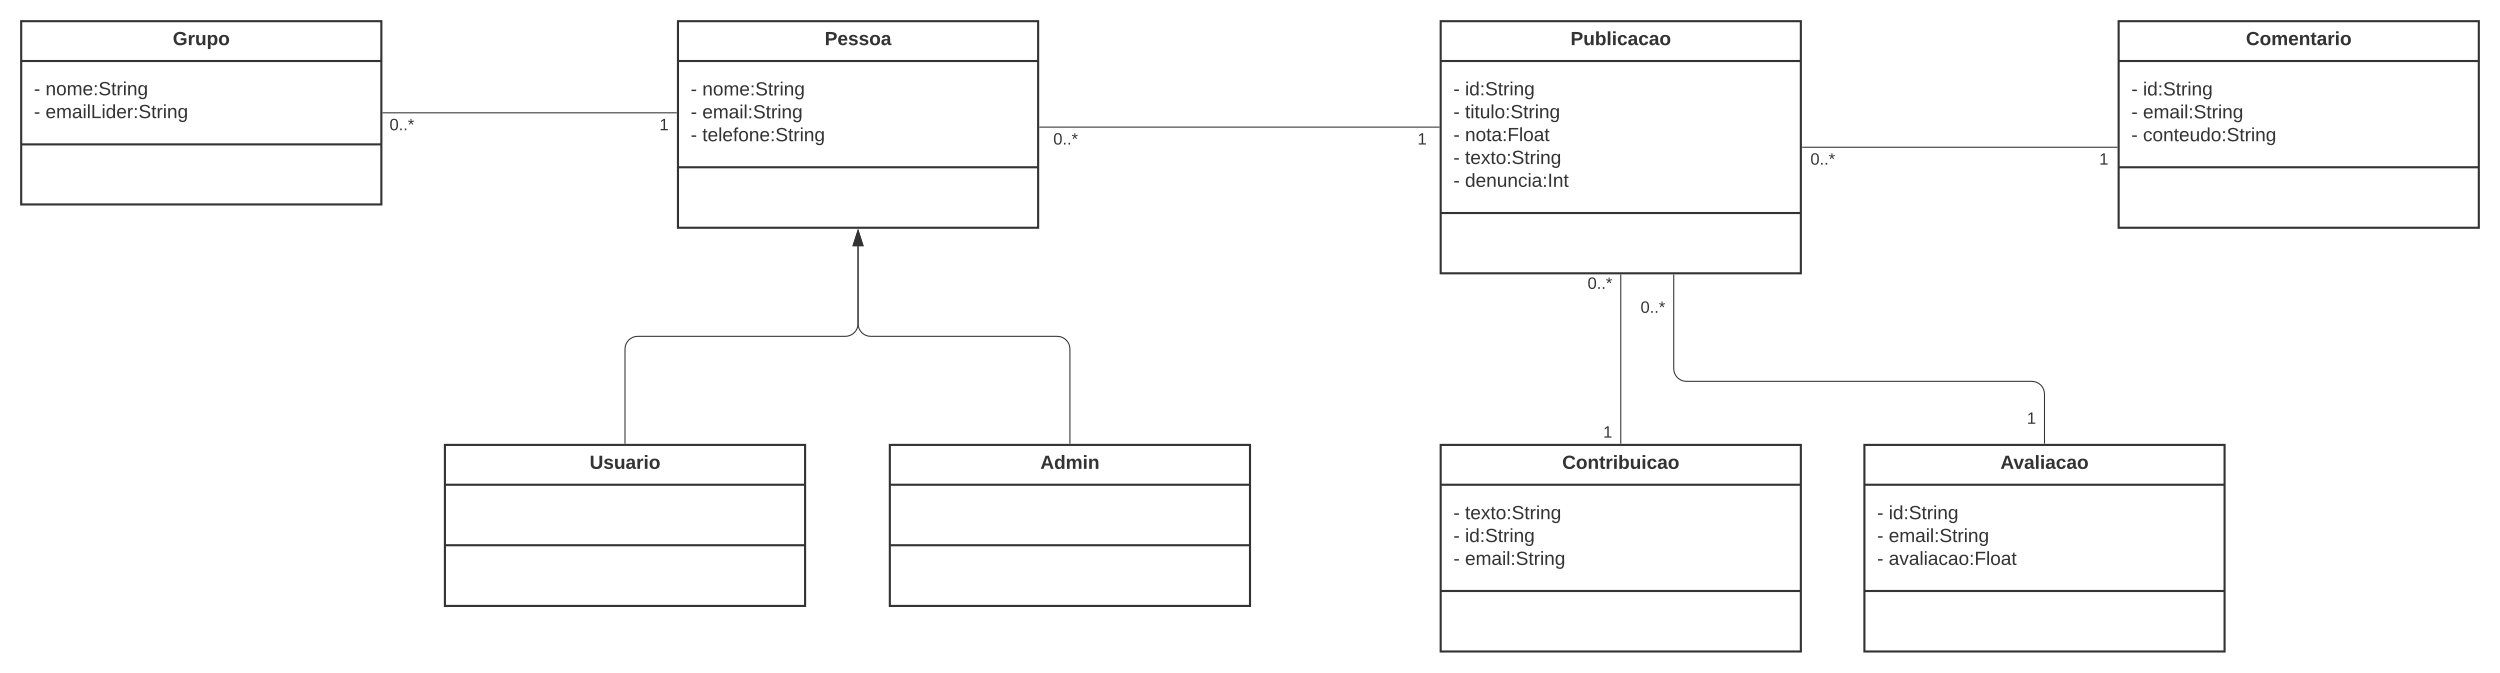
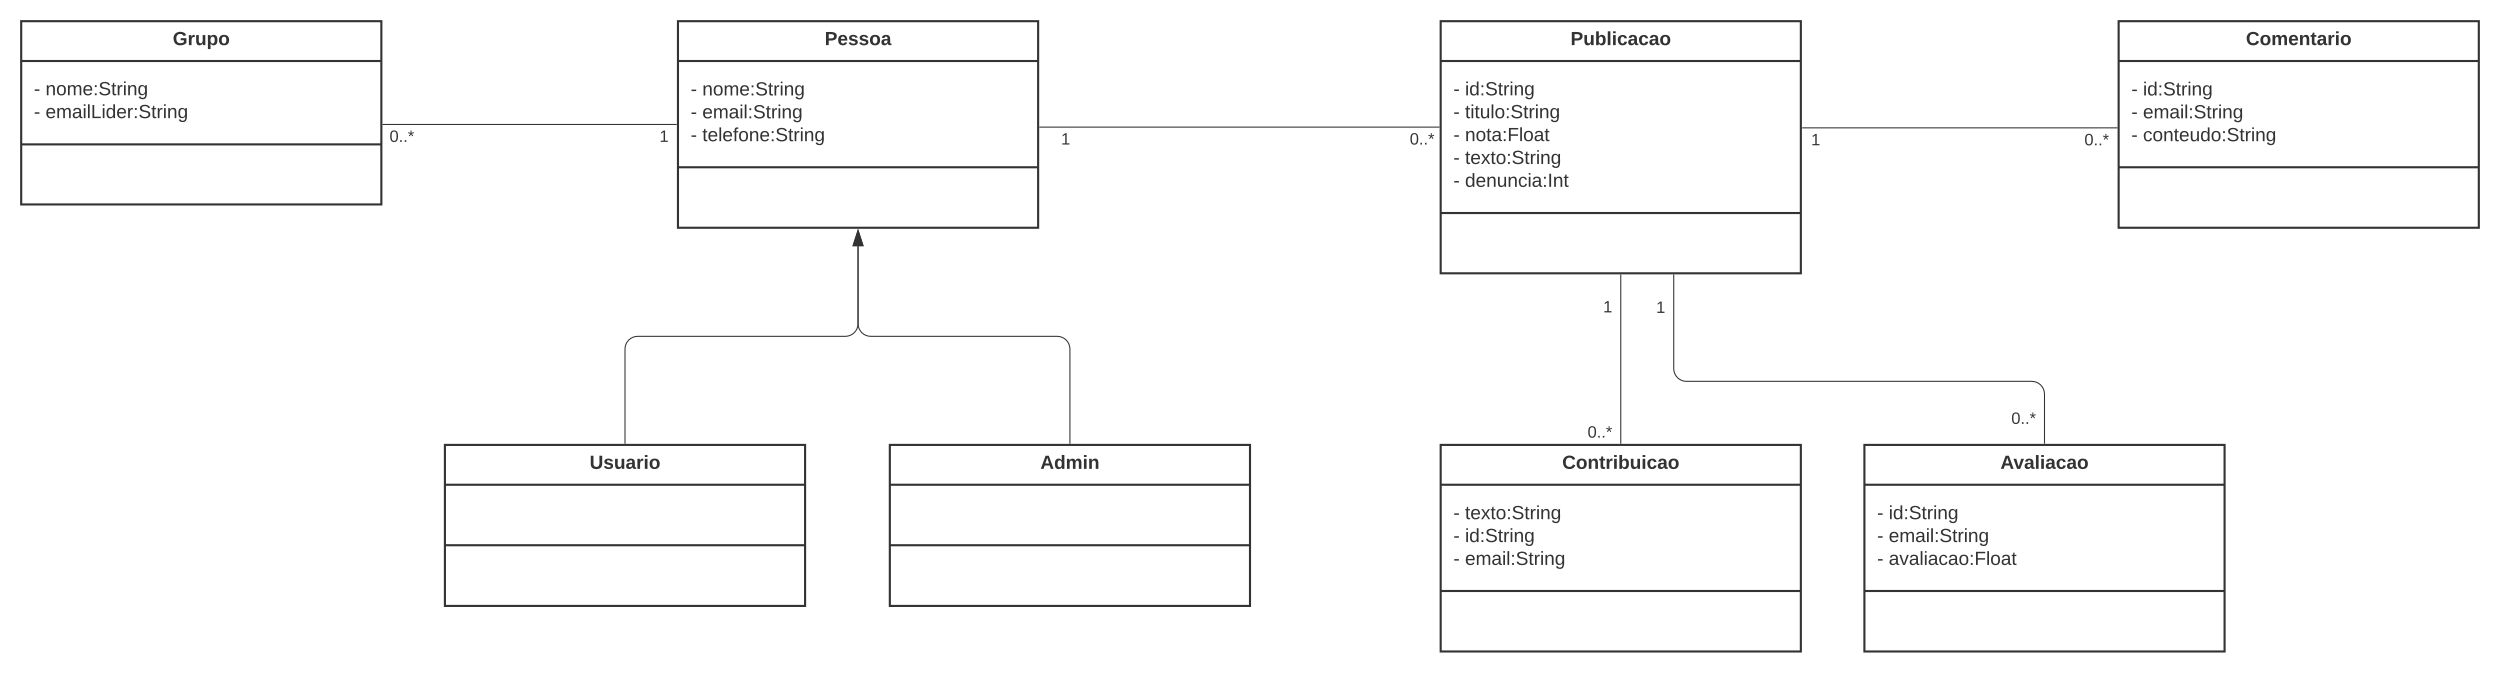
<svg xmlns="http://www.w3.org/2000/svg" xmlns:ns1="lucid" xmlns:xlink="http://www.w3.org/1999/xlink" width="2360" height="635">
  <g transform="translate(-60 -180)" ns1:page-tab-id="HWEp-vi-RSFO">
    <path d="M0 0h2431.53v2019.87H0z" fill="#fff" />
    <path d="M80 200h340v173H80z" stroke="#333" stroke-width="2" fill="#fff" />
    <path d="M80 237.6h340M80 316.3h340" stroke="#333" stroke-width="2" fill="none" />
    <use xlink:href="#a" transform="matrix(1,0,0,1,88,208) translate(135.075 14.6)" />
    <use xlink:href="#b" transform="matrix(1,0,0,1,92,245.6) translate(0 24.3)" />
    <use xlink:href="#c" transform="matrix(1,0,0,1,92,245.6) translate(10.95 24.3)" />
    <use xlink:href="#b" transform="matrix(1,0,0,1,92,245.6) translate(0 45.9)" />
    <use xlink:href="#d" transform="matrix(1,0,0,1,92,245.6) translate(10.95 45.9)" />
    <path d="M700 200h340v195H700z" stroke="#333" stroke-width="2" fill="#fff" />
    <path d="M700 237.6h340M700 337.9h340" stroke="#333" stroke-width="2" fill="none" />
    <use xlink:href="#e" transform="matrix(1,0,0,1,708,208) translate(130.525 14.6)" />
    <use xlink:href="#b" transform="matrix(1,0,0,1,712,245.6) translate(0 24.5)" />
    <use xlink:href="#c" transform="matrix(1,0,0,1,712,245.6) translate(10.95 24.5)" />
    <use xlink:href="#b" transform="matrix(1,0,0,1,712,245.6) translate(0 46.1)" />
    <use xlink:href="#f" transform="matrix(1,0,0,1,712,245.6) translate(10.95 46.1)" />
    <use xlink:href="#b" transform="matrix(1,0,0,1,712,245.6) translate(0 67.7)" />
    <use xlink:href="#g" transform="matrix(1,0,0,1,712,245.6) translate(10.95 67.7)" />
    <path d="M1420 200h340v238h-340z" stroke="#333" stroke-width="2" fill="#fff" />
    <path d="M1420 237.6h340m-340 143.5h340" stroke="#333" stroke-width="2" fill="none" />
    <use xlink:href="#h" transform="matrix(1,0,0,1,1428,208) translate(114.575 14.6)" />
    <use xlink:href="#b" transform="matrix(1,0,0,1,1432,245.6) translate(0 24.4)" />
    <use xlink:href="#i" transform="matrix(1,0,0,1,1432,245.6) translate(10.95 24.4)" />
    <use xlink:href="#b" transform="matrix(1,0,0,1,1432,245.6) translate(0 46)" />
    <use xlink:href="#j" transform="matrix(1,0,0,1,1432,245.6) translate(10.95 46)" />
    <use xlink:href="#b" transform="matrix(1,0,0,1,1432,245.6) translate(0 67.6)" />
    <use xlink:href="#k" transform="matrix(1,0,0,1,1432,245.6) translate(10.95 67.6)" />
    <use xlink:href="#b" transform="matrix(1,0,0,1,1432,245.6) translate(0 89.2)" />
    <use xlink:href="#l" transform="matrix(1,0,0,1,1432,245.6) translate(10.95 89.2)" />
    <use xlink:href="#b" transform="matrix(1,0,0,1,1432,245.6) translate(0 110.8)" />
    <use xlink:href="#m" transform="matrix(1,0,0,1,1432,245.6) translate(10.95 110.8)" />
    <path d="M480 600h340v152H480z" stroke="#333" stroke-width="2" fill="#fff" />
    <path d="M480 637.6h340m-340 57.1h340" stroke="#333" stroke-width="2" fill="none" />
    <use xlink:href="#n" transform="matrix(1,0,0,1,488,608) translate(128.575 14.6)" />
    <path d="M900 600h340v152H900z" stroke="#333" stroke-width="2" fill="#fff" />
    <path d="M900 637.6h340m-340 57.1h340" stroke="#333" stroke-width="2" fill="none" />
    <use xlink:href="#o" transform="matrix(1,0,0,1,908,608) translate(134.075 14.6)" />
    <path d="M650 598.5v-89c0-6.63 5.37-12 12-12h196c6.63 0 12-5.37 12-12v-73.12" stroke="#333" fill="none" />
    <path d="M650.5 599h-1v-.5h1z" fill="#333" />
    <path d="M870 397.62l4.64 14.26h-9.28z" stroke="#333" fill="#333" />
    <path d="M1070 598.5v-89c0-6.63-5.37-12-12-12H882c-6.63 0-12-5.37-12-12v-73.12" stroke="#333" fill="none" />
    <path d="M1070.5 599h-1v-.5h1z" fill="#333" />
    <path d="M870 397.62l4.64 14.26h-9.28z" stroke="#333" fill="#333" />
    <path d="M1420 600h340v195h-340z" stroke="#333" stroke-width="2" fill="#fff" />
    <path d="M1420 637.6h340m-340 100.3h340" stroke="#333" stroke-width="2" fill="none" />
    <use xlink:href="#p" transform="matrix(1,0,0,1,1428,608) translate(106.675 14.6)" />
    <use xlink:href="#b" transform="matrix(1,0,0,1,1432,645.6) translate(0 24.5)" />
    <use xlink:href="#l" transform="matrix(1,0,0,1,1432,645.6) translate(10.95 24.5)" />
    <use xlink:href="#b" transform="matrix(1,0,0,1,1432,645.6) translate(0 46.1)" />
    <use xlink:href="#i" transform="matrix(1,0,0,1,1432,645.6) translate(10.95 46.1)" />
    <use xlink:href="#b" transform="matrix(1,0,0,1,1432,645.6) translate(0 67.7)" />
    <use xlink:href="#q" transform="matrix(1,0,0,1,1432,645.6) translate(10.95 67.7)" />
    <path d="M1590 439.5v159" stroke="#333" fill="none" />
    <path d="M1590.5 439.5h-1v-.5h1zM1590.5 599h-1v-.5h1z" fill="#333" />
-     <use xlink:href="#r" transform="matrix(1,0,0,1,1558.667,440.2358) translate(0 12.44444)" />
-     <use xlink:href="#s" transform="matrix(1,0,0,1,1573.358,580.6748) translate(0 12.44444)" />
-     <path d="M421.5 286.5h277" stroke="#333" fill="none" />
-     <path d="M421.5 287h-.5v-1h.5zM699 287h-.5v-1h.5z" fill="#333" />
-     <use xlink:href="#r" transform="matrix(1,0,0,1,427.6972,290.5) translate(0 12.44444)" />
-     <use xlink:href="#s" transform="matrix(1,0,0,1,682.5306,290.5) translate(0 12.44444)" />
+     <use xlink:href="#r" transform="matrix(1,0,0,1,1558.667,580.6748) translate(0 12.44444)" />
+     <use xlink:href="#s" transform="matrix(1,0,0,1,1573.358,462.4474) translate(0 12.44444)" />
+     <path d="M421.5 297.5h277" stroke="#333" fill="none" />
+     <path d="M421.5 298h-.5v-1h.5zM699 298h-.5v-1h.5z" fill="#333" />
+     <use xlink:href="#r" transform="matrix(1,0,0,1,427.6972,301.5) translate(0 12.44444)" />
+     <use xlink:href="#s" transform="matrix(1,0,0,1,682.5306,301.5) translate(0 12.44444)" />
    <path d="M2060 200h340v195h-340z" stroke="#333" stroke-width="2" fill="#fff" />
    <path d="M2060 237.6h340m-340 100.3h340" stroke="#333" stroke-width="2" fill="none" />
    <g>
      <use xlink:href="#t" transform="matrix(1,0,0,1,2068,208) translate(112.125 14.6)" />
    </g>
    <g>
      <use xlink:href="#b" transform="matrix(1,0,0,1,2072,245.6) translate(0 24.5)" />
      <use xlink:href="#i" transform="matrix(1,0,0,1,2072,245.6) translate(10.95 24.5)" />
      <use xlink:href="#b" transform="matrix(1,0,0,1,2072,245.6) translate(0 46.1)" />
      <use xlink:href="#f" transform="matrix(1,0,0,1,2072,245.6) translate(10.95 46.1)" />
      <use xlink:href="#b" transform="matrix(1,0,0,1,2072,245.6) translate(0 67.7)" />
      <use xlink:href="#u" transform="matrix(1,0,0,1,2072,245.6) translate(10.95 67.7)" />
    </g>
    <path d="M1820 600h340v195h-340z" stroke="#333" stroke-width="2" fill="#fff" />
    <path d="M1820 637.6h340m-340 100.3h340" stroke="#333" stroke-width="2" fill="none" />
    <g>
      <use xlink:href="#v" transform="matrix(1,0,0,1,1828,608) translate(120.375 14.6)" />
    </g>
    <g>
      <use xlink:href="#b" transform="matrix(1,0,0,1,1832,645.6) translate(0 24.5)" />
      <use xlink:href="#i" transform="matrix(1,0,0,1,1832,645.6) translate(10.95 24.5)" />
      <use xlink:href="#b" transform="matrix(1,0,0,1,1832,645.6) translate(0 46.1)" />
      <use xlink:href="#f" transform="matrix(1,0,0,1,1832,645.6) translate(10.95 46.1)" />
      <use xlink:href="#b" transform="matrix(1,0,0,1,1832,645.6) translate(0 67.7)" />
      <use xlink:href="#w" transform="matrix(1,0,0,1,1832,645.6) translate(10.95 67.7)" />
    </g>
    <path d="M1640 439.5V528c0 6.63 5.37 12 12 12h326c6.63 0 12 5.37 12 12v46.5" stroke="#333" fill="none" />
    <path d="M1640.5 439.5h-1v-.5h1zM1990.5 599h-1v-.5h1z" fill="#333" />
    <g>
-       <use xlink:href="#r" transform="matrix(1,0,0,1,1608.667,462.8598) translate(0 12.44444)" />
-     </g>
-     <g>
-       <use xlink:href="#s" transform="matrix(1,0,0,1,1973.358,567.6428) translate(0 12.44444)" />
-     </g>
-     <path d="M1761.5 319h297" stroke="#333" fill="none" />
-     <path d="M1761.5 319.5h-.5v-1h.5zM2059 319.5h-.5v-1h.5z" fill="#333" />
-     <g>
-       <use xlink:href="#r" transform="matrix(1,0,0,1,1769.018,323) translate(0 12.44444)" />
-     </g>
-     <g>
-       <use xlink:href="#s" transform="matrix(1,0,0,1,2041.657,323) translate(0 12.44444)" />
+       <use xlink:href="#s" transform="matrix(1,0,0,1,1623.358,462.9586) translate(0 12.44444)" />
+     </g>
+     <g>
+       <use xlink:href="#r" transform="matrix(1,0,0,1,1958.667,567.7081) translate(0 12.44444)" />
+     </g>
+     <path d="M1761.5 300.7h297" stroke="#333" fill="none" />
+     <path d="M1761.5 301.2h-.5v-1h.5zM2059 301.2h-.5v-1h.5z" fill="#333" />
+     <g>
+       <use xlink:href="#r" transform="matrix(1,0,0,1,2027.648,304.7139) translate(0 12.44444)" />
+     </g>
+     <g>
+       <use xlink:href="#s" transform="matrix(1,0,0,1,1769.701,304.7139) translate(0 12.44444)" />
    </g>
    <path d="M1041.5 300h377" stroke="#333" fill="none" />
    <path d="M1041.5 300.5h-.5v-1h.5zM1419 300.5h-.5v-1h.5z" fill="#333" />
    <g>
-       <use xlink:href="#r" transform="matrix(1,0,0,1,1054.303,304) translate(0 12.44444)" />
-     </g>
-     <g>
-       <use xlink:href="#s" transform="matrix(1,0,0,1,1398.161,304) translate(0 12.44444)" />
+       <use xlink:href="#s" transform="matrix(1,0,0,1,1061.649,304) translate(0 12.44444)" />
+     </g>
+     <g>
+       <use xlink:href="#r" transform="matrix(1,0,0,1,1390.815,304) translate(0 12.44444)" />
    </g>
    <defs>
      <path fill="#333" d="M67-125c0 54 23 88 75 88 28 0 53-7 68-21v-34h-60v-39h108v91C232-14 192 4 140 4 58 4 20-42 15-125 8-236 126-280 215-234c19 10 29 26 37 47l-47 15c-11-23-29-39-63-39-53 1-75 33-75 86" id="x" />
      <path fill="#333" d="M135-150c-39-12-60 13-60 57V0H25l-1-190h47c2 13-1 29 3 40 6-28 27-53 61-41v41" id="y" />
      <path fill="#333" d="M85 4C-2 5 27-109 22-190h50c7 57-23 150 33 157 60-5 35-97 40-157h50l1 190h-47c-2-12 1-28-3-38-12 25-28 42-61 42" id="z" />
      <path fill="#333" d="M135-194c53 0 70 44 70 98 0 56-19 98-73 100-31 1-45-17-59-34 3 33 2 69 2 105H25l-1-265h48c2 10 0 23 3 31 11-24 29-35 60-35zM114-30c33 0 39-31 40-66 0-38-9-64-40-64-56 0-55 130 0 130" id="A" />
      <path fill="#333" d="M110-194c64 0 96 36 96 99 0 64-35 99-97 99-61 0-95-36-95-99 0-62 34-99 96-99zm-1 164c35 0 45-28 45-65 0-40-10-65-43-65-34 0-45 26-45 65 0 36 10 65 43 65" id="B" />
      <g id="a">
        <use transform="matrix(0.05,0,0,0.05,0,0)" xlink:href="#x" />
        <use transform="matrix(0.05,0,0,0.05,14,0)" xlink:href="#y" />
        <use transform="matrix(0.05,0,0,0.05,21,0)" xlink:href="#z" />
        <use transform="matrix(0.05,0,0,0.05,31.95,0)" xlink:href="#A" />
        <use transform="matrix(0.05,0,0,0.05,42.9,0)" xlink:href="#B" />
      </g>
      <path fill="#333" d="M16-82v-28h88v28H16" id="C" />
      <use transform="matrix(0.05,0,0,0.05,0,0)" xlink:href="#C" id="b" />
      <path fill="#333" d="M117-194c89-4 53 116 60 194h-32v-121c0-31-8-49-39-48C34-167 62-67 57 0H25l-1-190h30c1 10-1 24 2 32 11-22 29-35 61-36" id="D" />
      <path fill="#333" d="M100-194c62-1 85 37 85 99 1 63-27 99-86 99S16-35 15-95c0-66 28-99 85-99zM99-20c44 1 53-31 53-75 0-43-8-75-51-75s-53 32-53 75 10 74 51 75" id="E" />
      <path fill="#333" d="M210-169c-67 3-38 105-44 169h-31v-121c0-29-5-50-35-48C34-165 62-65 56 0H25l-1-190h30c1 10-1 24 2 32 10-44 99-50 107 0 11-21 27-35 58-36 85-2 47 119 55 194h-31v-121c0-29-5-49-35-48" id="F" />
      <path fill="#333" d="M100-194c63 0 86 42 84 106H49c0 40 14 67 53 68 26 1 43-12 49-29l28 8c-11 28-37 45-77 45C44 4 14-33 15-96c1-61 26-98 85-98zm52 81c6-60-76-77-97-28-3 7-6 17-6 28h103" id="G" />
      <path fill="#333" d="M33-154v-36h34v36H33zM33 0v-36h34V0H33" id="H" />
      <path fill="#333" d="M185-189c-5-48-123-54-124 2 14 75 158 14 163 119 3 78-121 87-175 55-17-10-28-26-33-46l33-7c5 56 141 63 141-1 0-78-155-14-162-118-5-82 145-84 179-34 5 7 8 16 11 25" id="I" />
      <path fill="#333" d="M59-47c-2 24 18 29 38 22v24C64 9 27 4 27-40v-127H5v-23h24l9-43h21v43h35v23H59v120" id="J" />
      <path fill="#333" d="M114-163C36-179 61-72 57 0H25l-1-190h30c1 12-1 29 2 39 6-27 23-49 58-41v29" id="K" />
      <path fill="#333" d="M24-231v-30h32v30H24zM24 0v-190h32V0H24" id="L" />
      <path fill="#333" d="M177-190C167-65 218 103 67 71c-23-6-38-20-44-43l32-5c15 47 100 32 89-28v-30C133-14 115 1 83 1 29 1 15-40 15-95c0-56 16-97 71-98 29-1 48 16 59 35 1-10 0-23 2-32h30zM94-22c36 0 50-32 50-73 0-42-14-75-50-75-39 0-46 34-46 75s6 73 46 73" id="M" />
      <g id="c">
        <use transform="matrix(0.05,0,0,0.05,0,0)" xlink:href="#D" />
        <use transform="matrix(0.05,0,0,0.05,10,0)" xlink:href="#E" />
        <use transform="matrix(0.05,0,0,0.05,20,0)" xlink:href="#F" />
        <use transform="matrix(0.05,0,0,0.05,34.95,0)" xlink:href="#G" />
        <use transform="matrix(0.05,0,0,0.05,44.95,0)" xlink:href="#H" />
        <use transform="matrix(0.05,0,0,0.05,49.95,0)" xlink:href="#I" />
        <use transform="matrix(0.05,0,0,0.05,61.95,0)" xlink:href="#J" />
        <use transform="matrix(0.05,0,0,0.05,66.95,0)" xlink:href="#K" />
        <use transform="matrix(0.05,0,0,0.05,72.9,0)" xlink:href="#L" />
        <use transform="matrix(0.05,0,0,0.05,76.85,0)" xlink:href="#D" />
        <use transform="matrix(0.05,0,0,0.05,86.85,0)" xlink:href="#M" />
      </g>
      <path fill="#333" d="M141-36C126-15 110 5 73 4 37 3 15-17 15-53c-1-64 63-63 125-63 3-35-9-54-41-54-24 1-41 7-42 31l-33-3c5-37 33-52 76-52 45 0 72 20 72 64v82c-1 20 7 32 28 27v20c-31 9-61-2-59-35zM48-53c0 20 12 33 32 33 41-3 63-29 60-74-43 2-92-5-92 41" id="N" />
      <path fill="#333" d="M24 0v-261h32V0H24" id="O" />
      <path fill="#333" d="M30 0v-248h33v221h125V0H30" id="P" />
      <path fill="#333" d="M85-194c31 0 48 13 60 33l-1-100h32l1 261h-30c-2-10 0-23-3-31C134-8 116 4 85 4 32 4 16-35 15-94c0-66 23-100 70-100zm9 24c-40 0-46 34-46 75 0 40 6 74 45 74 42 0 51-32 51-76 0-42-9-74-50-73" id="Q" />
      <g id="d">
        <use transform="matrix(0.05,0,0,0.05,0,0)" xlink:href="#G" />
        <use transform="matrix(0.05,0,0,0.05,10,0)" xlink:href="#F" />
        <use transform="matrix(0.05,0,0,0.05,24.95,0)" xlink:href="#N" />
        <use transform="matrix(0.05,0,0,0.05,34.95,0)" xlink:href="#L" />
        <use transform="matrix(0.05,0,0,0.05,38.9,0)" xlink:href="#O" />
        <use transform="matrix(0.05,0,0,0.05,42.85,0)" xlink:href="#P" />
        <use transform="matrix(0.05,0,0,0.05,52.85,0)" xlink:href="#L" />
        <use transform="matrix(0.05,0,0,0.05,56.8,0)" xlink:href="#Q" />
        <use transform="matrix(0.05,0,0,0.05,66.8,0)" xlink:href="#G" />
        <use transform="matrix(0.05,0,0,0.05,76.8,0)" xlink:href="#K" />
        <use transform="matrix(0.05,0,0,0.05,82.75,0)" xlink:href="#H" />
        <use transform="matrix(0.05,0,0,0.05,87.75,0)" xlink:href="#I" />
        <use transform="matrix(0.05,0,0,0.05,99.75,0)" xlink:href="#J" />
        <use transform="matrix(0.05,0,0,0.05,104.75,0)" xlink:href="#K" />
        <use transform="matrix(0.05,0,0,0.05,110.7,0)" xlink:href="#L" />
        <use transform="matrix(0.05,0,0,0.05,114.65,0)" xlink:href="#D" />
        <use transform="matrix(0.05,0,0,0.05,124.65,0)" xlink:href="#M" />
      </g>
      <path fill="#333" d="M24-248c93 1 206-16 204 79-1 75-69 88-152 82V0H24v-248zm52 121c47 0 100 7 100-41 0-47-54-39-100-39v80" id="R" />
      <path fill="#333" d="M185-48c-13 30-37 53-82 52C43 2 14-33 14-96s30-98 90-98c62 0 83 45 84 108H66c0 31 8 55 39 56 18 0 30-7 34-22zm-45-69c5-46-57-63-70-21-2 6-4 13-4 21h74" id="S" />
      <path fill="#333" d="M137-138c1-29-70-34-71-4 15 46 118 7 119 86 1 83-164 76-172 9l43-7c4 19 20 25 44 25 33 8 57-30 24-41C81-84 22-81 20-136c-2-80 154-74 161-7" id="T" />
      <path fill="#333" d="M133-34C117-15 103 5 69 4 32 3 11-16 11-54c-1-60 55-63 116-61 1-26-3-47-28-47-18 1-26 9-28 27l-52-2c7-38 36-58 82-57s74 22 75 68l1 82c-1 14 12 18 25 15v27c-30 8-71 5-69-32zm-48 3c29 0 43-24 42-57-32 0-66-3-65 30 0 17 8 27 23 27" id="U" />
      <g id="e">
        <use transform="matrix(0.05,0,0,0.05,0,0)" xlink:href="#R" />
        <use transform="matrix(0.05,0,0,0.05,12,0)" xlink:href="#S" />
        <use transform="matrix(0.05,0,0,0.05,22,0)" xlink:href="#T" />
        <use transform="matrix(0.05,0,0,0.05,32,0)" xlink:href="#T" />
        <use transform="matrix(0.05,0,0,0.05,42,0)" xlink:href="#B" />
        <use transform="matrix(0.05,0,0,0.05,52.95,0)" xlink:href="#U" />
      </g>
      <g id="f">
        <use transform="matrix(0.05,0,0,0.05,0,0)" xlink:href="#G" />
        <use transform="matrix(0.05,0,0,0.05,10,0)" xlink:href="#F" />
        <use transform="matrix(0.05,0,0,0.05,24.95,0)" xlink:href="#N" />
        <use transform="matrix(0.05,0,0,0.05,34.95,0)" xlink:href="#L" />
        <use transform="matrix(0.05,0,0,0.05,38.9,0)" xlink:href="#O" />
        <use transform="matrix(0.05,0,0,0.05,42.85,0)" xlink:href="#H" />
        <use transform="matrix(0.05,0,0,0.05,47.85,0)" xlink:href="#I" />
        <use transform="matrix(0.05,0,0,0.05,59.85,0)" xlink:href="#J" />
        <use transform="matrix(0.05,0,0,0.05,64.85,0)" xlink:href="#K" />
        <use transform="matrix(0.05,0,0,0.05,70.8,0)" xlink:href="#L" />
        <use transform="matrix(0.05,0,0,0.05,74.75,0)" xlink:href="#D" />
        <use transform="matrix(0.05,0,0,0.05,84.75,0)" xlink:href="#M" />
      </g>
      <path fill="#333" d="M101-234c-31-9-42 10-38 44h38v23H63V0H32v-167H5v-23h27c-7-52 17-82 69-68v24" id="V" />
      <g id="g">
        <use transform="matrix(0.05,0,0,0.05,0,0)" xlink:href="#J" />
        <use transform="matrix(0.05,0,0,0.05,5,0)" xlink:href="#G" />
        <use transform="matrix(0.05,0,0,0.05,15,0)" xlink:href="#O" />
        <use transform="matrix(0.05,0,0,0.05,18.95,0)" xlink:href="#G" />
        <use transform="matrix(0.05,0,0,0.05,28.95,0)" xlink:href="#V" />
        <use transform="matrix(0.05,0,0,0.05,33.95,0)" xlink:href="#E" />
        <use transform="matrix(0.05,0,0,0.05,43.95,0)" xlink:href="#D" />
        <use transform="matrix(0.05,0,0,0.05,53.95,0)" xlink:href="#G" />
        <use transform="matrix(0.05,0,0,0.05,63.95,0)" xlink:href="#H" />
        <use transform="matrix(0.05,0,0,0.05,68.95,0)" xlink:href="#I" />
        <use transform="matrix(0.05,0,0,0.05,80.95,0)" xlink:href="#J" />
        <use transform="matrix(0.05,0,0,0.05,85.95,0)" xlink:href="#K" />
        <use transform="matrix(0.05,0,0,0.05,91.9,0)" xlink:href="#L" />
        <use transform="matrix(0.05,0,0,0.05,95.85,0)" xlink:href="#D" />
        <use transform="matrix(0.05,0,0,0.05,105.85,0)" xlink:href="#M" />
      </g>
      <path fill="#333" d="M135-194c52 0 70 43 70 98 0 56-19 99-73 100-30 1-46-15-58-35L72 0H24l1-261h50v104c11-23 29-37 60-37zM114-30c31 0 40-27 40-66 0-37-7-63-39-63s-41 28-41 65c0 36 8 64 40 64" id="W" />
      <path fill="#333" d="M25 0v-261h50V0H25" id="X" />
      <path fill="#333" d="M25-224v-37h50v37H25zM25 0v-190h50V0H25" id="Y" />
      <path fill="#333" d="M190-63c-7 42-38 67-86 67-59 0-84-38-90-98-12-110 154-137 174-36l-49 2c-2-19-15-32-35-32-30 0-35 28-38 64-6 74 65 87 74 30" id="Z" />
      <g id="h">
        <use transform="matrix(0.05,0,0,0.05,0,0)" xlink:href="#R" />
        <use transform="matrix(0.05,0,0,0.05,12,0)" xlink:href="#z" />
        <use transform="matrix(0.05,0,0,0.05,22.95,0)" xlink:href="#W" />
        <use transform="matrix(0.05,0,0,0.05,33.9,0)" xlink:href="#X" />
        <use transform="matrix(0.05,0,0,0.05,38.9,0)" xlink:href="#Y" />
        <use transform="matrix(0.05,0,0,0.05,43.9,0)" xlink:href="#Z" />
        <use transform="matrix(0.05,0,0,0.05,53.9,0)" xlink:href="#U" />
        <use transform="matrix(0.05,0,0,0.05,63.9,0)" xlink:href="#Z" />
        <use transform="matrix(0.05,0,0,0.05,73.9,0)" xlink:href="#U" />
        <use transform="matrix(0.05,0,0,0.05,83.9,0)" xlink:href="#B" />
      </g>
      <g id="i">
        <use transform="matrix(0.05,0,0,0.05,0,0)" xlink:href="#L" />
        <use transform="matrix(0.05,0,0,0.05,3.95,0)" xlink:href="#Q" />
        <use transform="matrix(0.05,0,0,0.05,13.95,0)" xlink:href="#H" />
        <use transform="matrix(0.05,0,0,0.05,18.95,0)" xlink:href="#I" />
        <use transform="matrix(0.05,0,0,0.05,30.95,0)" xlink:href="#J" />
        <use transform="matrix(0.05,0,0,0.05,35.95,0)" xlink:href="#K" />
        <use transform="matrix(0.05,0,0,0.05,41.9,0)" xlink:href="#L" />
        <use transform="matrix(0.05,0,0,0.05,45.85,0)" xlink:href="#D" />
        <use transform="matrix(0.05,0,0,0.05,55.85,0)" xlink:href="#M" />
      </g>
      <path fill="#333" d="M84 4C-5 8 30-112 23-190h32v120c0 31 7 50 39 49 72-2 45-101 50-169h31l1 190h-30c-1-10 1-25-2-33-11 22-28 36-60 37" id="aa" />
      <g id="j">
        <use transform="matrix(0.05,0,0,0.05,0,0)" xlink:href="#J" />
        <use transform="matrix(0.05,0,0,0.05,5,0)" xlink:href="#L" />
        <use transform="matrix(0.05,0,0,0.05,8.95,0)" xlink:href="#J" />
        <use transform="matrix(0.05,0,0,0.05,13.95,0)" xlink:href="#aa" />
        <use transform="matrix(0.05,0,0,0.05,23.95,0)" xlink:href="#O" />
        <use transform="matrix(0.05,0,0,0.05,27.9,0)" xlink:href="#E" />
        <use transform="matrix(0.05,0,0,0.05,37.9,0)" xlink:href="#H" />
        <use transform="matrix(0.05,0,0,0.05,42.9,0)" xlink:href="#I" />
        <use transform="matrix(0.05,0,0,0.05,54.9,0)" xlink:href="#J" />
        <use transform="matrix(0.05,0,0,0.05,59.9,0)" xlink:href="#K" />
        <use transform="matrix(0.05,0,0,0.05,65.85,0)" xlink:href="#L" />
        <use transform="matrix(0.05,0,0,0.05,69.8,0)" xlink:href="#D" />
        <use transform="matrix(0.05,0,0,0.05,79.8,0)" xlink:href="#M" />
      </g>
      <path fill="#333" d="M63-220v92h138v28H63V0H30v-248h175v28H63" id="ab" />
      <g id="k">
        <use transform="matrix(0.05,0,0,0.05,0,0)" xlink:href="#D" />
        <use transform="matrix(0.05,0,0,0.05,10,0)" xlink:href="#E" />
        <use transform="matrix(0.05,0,0,0.05,20,0)" xlink:href="#J" />
        <use transform="matrix(0.05,0,0,0.05,25,0)" xlink:href="#N" />
        <use transform="matrix(0.05,0,0,0.05,35,0)" xlink:href="#H" />
        <use transform="matrix(0.05,0,0,0.05,40,0)" xlink:href="#ab" />
        <use transform="matrix(0.05,0,0,0.05,50.95,0)" xlink:href="#O" />
        <use transform="matrix(0.05,0,0,0.05,54.9,0)" xlink:href="#E" />
        <use transform="matrix(0.05,0,0,0.05,64.9,0)" xlink:href="#N" />
        <use transform="matrix(0.05,0,0,0.05,74.9,0)" xlink:href="#J" />
      </g>
      <path fill="#333" d="M141 0L90-78 38 0H4l68-98-65-92h35l48 74 47-74h35l-64 92 68 98h-35" id="ac" />
      <g id="l">
        <use transform="matrix(0.05,0,0,0.05,0,0)" xlink:href="#J" />
        <use transform="matrix(0.05,0,0,0.05,5,0)" xlink:href="#G" />
        <use transform="matrix(0.05,0,0,0.05,15,0)" xlink:href="#ac" />
        <use transform="matrix(0.05,0,0,0.05,24,0)" xlink:href="#J" />
        <use transform="matrix(0.05,0,0,0.05,29,0)" xlink:href="#E" />
        <use transform="matrix(0.05,0,0,0.05,39,0)" xlink:href="#H" />
        <use transform="matrix(0.05,0,0,0.05,44,0)" xlink:href="#I" />
        <use transform="matrix(0.05,0,0,0.05,56,0)" xlink:href="#J" />
        <use transform="matrix(0.05,0,0,0.05,61,0)" xlink:href="#K" />
        <use transform="matrix(0.05,0,0,0.05,66.95,0)" xlink:href="#L" />
        <use transform="matrix(0.05,0,0,0.05,70.9,0)" xlink:href="#D" />
        <use transform="matrix(0.05,0,0,0.05,80.9,0)" xlink:href="#M" />
      </g>
      <path fill="#333" d="M96-169c-40 0-48 33-48 73s9 75 48 75c24 0 41-14 43-38l32 2c-6 37-31 61-74 61-59 0-76-41-82-99-10-93 101-131 147-64 4 7 5 14 7 22l-32 3c-4-21-16-35-41-35" id="ad" />
      <path fill="#333" d="M33 0v-248h34V0H33" id="ae" />
      <g id="m">
        <use transform="matrix(0.05,0,0,0.05,0,0)" xlink:href="#Q" />
        <use transform="matrix(0.05,0,0,0.05,10,0)" xlink:href="#G" />
        <use transform="matrix(0.05,0,0,0.05,20,0)" xlink:href="#D" />
        <use transform="matrix(0.05,0,0,0.05,30,0)" xlink:href="#aa" />
        <use transform="matrix(0.05,0,0,0.05,40,0)" xlink:href="#D" />
        <use transform="matrix(0.05,0,0,0.05,50,0)" xlink:href="#ad" />
        <use transform="matrix(0.05,0,0,0.05,59,0)" xlink:href="#L" />
        <use transform="matrix(0.05,0,0,0.05,62.95,0)" xlink:href="#N" />
        <use transform="matrix(0.05,0,0,0.05,72.95,0)" xlink:href="#H" />
        <use transform="matrix(0.05,0,0,0.05,77.95,0)" xlink:href="#ae" />
        <use transform="matrix(0.05,0,0,0.05,82.95,0)" xlink:href="#D" />
        <use transform="matrix(0.05,0,0,0.05,92.95,0)" xlink:href="#J" />
      </g>
      <path fill="#333" d="M238-95c0 69-44 99-111 99C63 4 22-25 22-93v-155h51v151c-1 38 19 59 55 60 90 1 49-130 58-211h52v153" id="af" />
      <g id="n">
        <use transform="matrix(0.05,0,0,0.05,0,0)" xlink:href="#af" />
        <use transform="matrix(0.05,0,0,0.05,12.95,0)" xlink:href="#T" />
        <use transform="matrix(0.05,0,0,0.05,22.95,0)" xlink:href="#z" />
        <use transform="matrix(0.05,0,0,0.05,33.9,0)" xlink:href="#U" />
        <use transform="matrix(0.05,0,0,0.05,43.9,0)" xlink:href="#y" />
        <use transform="matrix(0.05,0,0,0.05,50.9,0)" xlink:href="#Y" />
        <use transform="matrix(0.05,0,0,0.05,55.9,0)" xlink:href="#B" />
      </g>
      <path fill="#333" d="M199 0l-22-63H83L61 0H9l90-248h61L250 0h-51zm-33-102l-36-108c-10 38-24 72-36 108h72" id="ag" />
      <path fill="#333" d="M88-194c31-1 46 15 58 34l-1-101h50l1 261h-48c-2-10 0-23-3-31C134-8 116 4 84 4 32 4 16-41 15-95c0-56 19-97 73-99zm17 164c33 0 40-30 41-66 1-37-9-64-41-64s-38 30-39 65c0 43 13 65 39 65" id="ah" />
      <path fill="#333" d="M220-157c-53 9-28 100-34 157h-49v-107c1-27-5-49-29-50C55-147 81-57 75 0H25l-1-190h47c2 12-1 28 3 38 10-53 101-56 108 0 13-22 24-43 59-42 82 1 51 116 57 194h-49v-107c-1-25-5-48-29-50" id="ai" />
      <path fill="#333" d="M135-194c87-1 58 113 63 194h-50c-7-57 23-157-34-157-59 0-34 97-39 157H25l-1-190h47c2 12-1 28 3 38 12-26 28-41 61-42" id="aj" />
      <g id="o">
        <use transform="matrix(0.05,0,0,0.05,0,0)" xlink:href="#ag" />
        <use transform="matrix(0.05,0,0,0.05,12.95,0)" xlink:href="#ah" />
        <use transform="matrix(0.05,0,0,0.05,23.9,0)" xlink:href="#ai" />
        <use transform="matrix(0.05,0,0,0.05,39.9,0)" xlink:href="#Y" />
        <use transform="matrix(0.05,0,0,0.05,44.9,0)" xlink:href="#aj" />
      </g>
      <path fill="#333" d="M67-125c0 53 21 87 73 88 37 1 54-22 65-47l45 17C233-25 199 4 140 4 58 4 20-42 15-125 8-235 124-281 211-232c18 10 29 29 36 50l-46 12c-8-25-30-41-62-41-52 0-71 34-72 86" id="ak" />
      <path fill="#333" d="M115-3C79 11 28 4 28-45v-112H4v-33h27l15-45h31v45h36v33H77v99c-1 23 16 31 38 25v30" id="al" />
      <g id="p">
        <use transform="matrix(0.05,0,0,0.05,0,0)" xlink:href="#ak" />
        <use transform="matrix(0.05,0,0,0.05,12.95,0)" xlink:href="#B" />
        <use transform="matrix(0.05,0,0,0.05,23.9,0)" xlink:href="#aj" />
        <use transform="matrix(0.05,0,0,0.05,34.85,0)" xlink:href="#al" />
        <use transform="matrix(0.05,0,0,0.05,40.8,0)" xlink:href="#y" />
        <use transform="matrix(0.05,0,0,0.05,47.8,0)" xlink:href="#Y" />
        <use transform="matrix(0.05,0,0,0.05,52.8,0)" xlink:href="#W" />
        <use transform="matrix(0.05,0,0,0.05,63.75,0)" xlink:href="#z" />
        <use transform="matrix(0.05,0,0,0.05,74.7,0)" xlink:href="#Y" />
        <use transform="matrix(0.05,0,0,0.05,79.7,0)" xlink:href="#Z" />
        <use transform="matrix(0.05,0,0,0.05,89.7,0)" xlink:href="#U" />
        <use transform="matrix(0.05,0,0,0.05,99.7,0)" xlink:href="#B" />
      </g>
      <g id="q">
        <use transform="matrix(0.05,0,0,0.05,0,0)" xlink:href="#G" />
        <use transform="matrix(0.05,0,0,0.05,10,0)" xlink:href="#F" />
        <use transform="matrix(0.05,0,0,0.05,24.95,0)" xlink:href="#N" />
        <use transform="matrix(0.05,0,0,0.05,34.95,0)" xlink:href="#L" />
        <use transform="matrix(0.05,0,0,0.05,38.9,0)" xlink:href="#O" />
        <use transform="matrix(0.05,0,0,0.05,42.85,0)" xlink:href="#H" />
        <use transform="matrix(0.05,0,0,0.05,47.85,0)" xlink:href="#I" />
        <use transform="matrix(0.05,0,0,0.05,59.85,0)" xlink:href="#J" />
        <use transform="matrix(0.05,0,0,0.05,64.85,0)" xlink:href="#K" />
        <use transform="matrix(0.05,0,0,0.05,70.8,0)" xlink:href="#L" />
        <use transform="matrix(0.05,0,0,0.05,74.75,0)" xlink:href="#D" />
        <use transform="matrix(0.05,0,0,0.05,84.75,0)" xlink:href="#M" />
      </g>
      <path fill="#333" d="M101-251c68 0 85 55 85 127S166 4 100 4C33 4 14-52 14-124c0-73 17-127 87-127zm-1 229c47 0 54-49 54-102s-4-102-53-102c-51 0-55 48-55 102 0 53 5 102 54 102" id="am" />
      <path fill="#333" d="M33 0v-38h34V0H33" id="an" />
      <path fill="#333" d="M80-196l47-18 7 23-49 13 32 44-20 13-27-46-27 45-21-12 33-44-49-13 8-23 47 19-2-53h23" id="ao" />
      <g id="r">
        <use transform="matrix(0.04320988,0,0,0.04320988,0,0)" xlink:href="#am" />
        <use transform="matrix(0.04320988,0,0,0.04320988,8.641975,0)" xlink:href="#an" />
        <use transform="matrix(0.04320988,0,0,0.04320988,12.96296,0)" xlink:href="#an" />
        <use transform="matrix(0.04320988,0,0,0.04320988,17.28395,0)" xlink:href="#ao" />
      </g>
      <path fill="#333" d="M27 0v-27h64v-190l-56 39v-29l58-41h29v221h61V0H27" id="ap" />
      <use transform="matrix(0.04320988,0,0,0.04320988,0,0)" xlink:href="#ap" id="s" />
      <g id="t">
        <use transform="matrix(0.05,0,0,0.05,0,0)" xlink:href="#ak" />
        <use transform="matrix(0.05,0,0,0.05,12.95,0)" xlink:href="#B" />
        <use transform="matrix(0.05,0,0,0.05,23.9,0)" xlink:href="#ai" />
        <use transform="matrix(0.05,0,0,0.05,39.9,0)" xlink:href="#S" />
        <use transform="matrix(0.05,0,0,0.05,49.9,0)" xlink:href="#aj" />
        <use transform="matrix(0.05,0,0,0.05,60.85,0)" xlink:href="#al" />
        <use transform="matrix(0.05,0,0,0.05,66.8,0)" xlink:href="#U" />
        <use transform="matrix(0.05,0,0,0.05,76.8,0)" xlink:href="#y" />
        <use transform="matrix(0.05,0,0,0.05,83.8,0)" xlink:href="#Y" />
        <use transform="matrix(0.05,0,0,0.05,88.8,0)" xlink:href="#B" />
      </g>
      <g id="u">
        <use transform="matrix(0.05,0,0,0.05,0,0)" xlink:href="#ad" />
        <use transform="matrix(0.05,0,0,0.05,9,0)" xlink:href="#E" />
        <use transform="matrix(0.05,0,0,0.05,19,0)" xlink:href="#D" />
        <use transform="matrix(0.05,0,0,0.05,29,0)" xlink:href="#J" />
        <use transform="matrix(0.05,0,0,0.05,34,0)" xlink:href="#G" />
        <use transform="matrix(0.05,0,0,0.05,44,0)" xlink:href="#aa" />
        <use transform="matrix(0.05,0,0,0.05,54,0)" xlink:href="#Q" />
        <use transform="matrix(0.05,0,0,0.05,64,0)" xlink:href="#E" />
        <use transform="matrix(0.05,0,0,0.05,74,0)" xlink:href="#H" />
        <use transform="matrix(0.05,0,0,0.05,79,0)" xlink:href="#I" />
        <use transform="matrix(0.05,0,0,0.05,91,0)" xlink:href="#J" />
        <use transform="matrix(0.05,0,0,0.05,96,0)" xlink:href="#K" />
        <use transform="matrix(0.05,0,0,0.05,101.95,0)" xlink:href="#L" />
        <use transform="matrix(0.05,0,0,0.05,105.9,0)" xlink:href="#D" />
        <use transform="matrix(0.05,0,0,0.05,115.9,0)" xlink:href="#M" />
      </g>
      <path fill="#333" d="M128 0H69L1-190h53L99-40l48-150h52" id="aq" />
      <g id="v">
        <use transform="matrix(0.05,0,0,0.05,0,0)" xlink:href="#ag" />
        <use transform="matrix(0.05,0,0,0.05,12.3,0)" xlink:href="#aq" />
        <use transform="matrix(0.05,0,0,0.05,22.3,0)" xlink:href="#U" />
        <use transform="matrix(0.05,0,0,0.05,32.3,0)" xlink:href="#X" />
        <use transform="matrix(0.05,0,0,0.05,37.3,0)" xlink:href="#Y" />
        <use transform="matrix(0.05,0,0,0.05,42.3,0)" xlink:href="#U" />
        <use transform="matrix(0.05,0,0,0.05,52.3,0)" xlink:href="#Z" />
        <use transform="matrix(0.05,0,0,0.05,62.3,0)" xlink:href="#U" />
        <use transform="matrix(0.05,0,0,0.05,72.3,0)" xlink:href="#B" />
      </g>
      <path fill="#333" d="M108 0H70L1-190h34L89-25l56-165h34" id="ar" />
      <g id="w">
        <use transform="matrix(0.05,0,0,0.05,0,0)" xlink:href="#N" />
        <use transform="matrix(0.05,0,0,0.05,10,0)" xlink:href="#ar" />
        <use transform="matrix(0.05,0,0,0.05,19,0)" xlink:href="#N" />
        <use transform="matrix(0.05,0,0,0.05,29,0)" xlink:href="#O" />
        <use transform="matrix(0.05,0,0,0.05,32.95,0)" xlink:href="#L" />
        <use transform="matrix(0.05,0,0,0.05,36.9,0)" xlink:href="#N" />
        <use transform="matrix(0.05,0,0,0.05,46.9,0)" xlink:href="#ad" />
        <use transform="matrix(0.05,0,0,0.05,55.9,0)" xlink:href="#N" />
        <use transform="matrix(0.05,0,0,0.05,65.9,0)" xlink:href="#E" />
        <use transform="matrix(0.05,0,0,0.05,75.9,0)" xlink:href="#H" />
        <use transform="matrix(0.05,0,0,0.05,80.9,0)" xlink:href="#ab" />
        <use transform="matrix(0.05,0,0,0.05,91.85,0)" xlink:href="#O" />
        <use transform="matrix(0.05,0,0,0.05,95.8,0)" xlink:href="#E" />
        <use transform="matrix(0.05,0,0,0.05,105.8,0)" xlink:href="#N" />
        <use transform="matrix(0.05,0,0,0.05,115.8,0)" xlink:href="#J" />
      </g>
    </defs>
  </g>
</svg>
